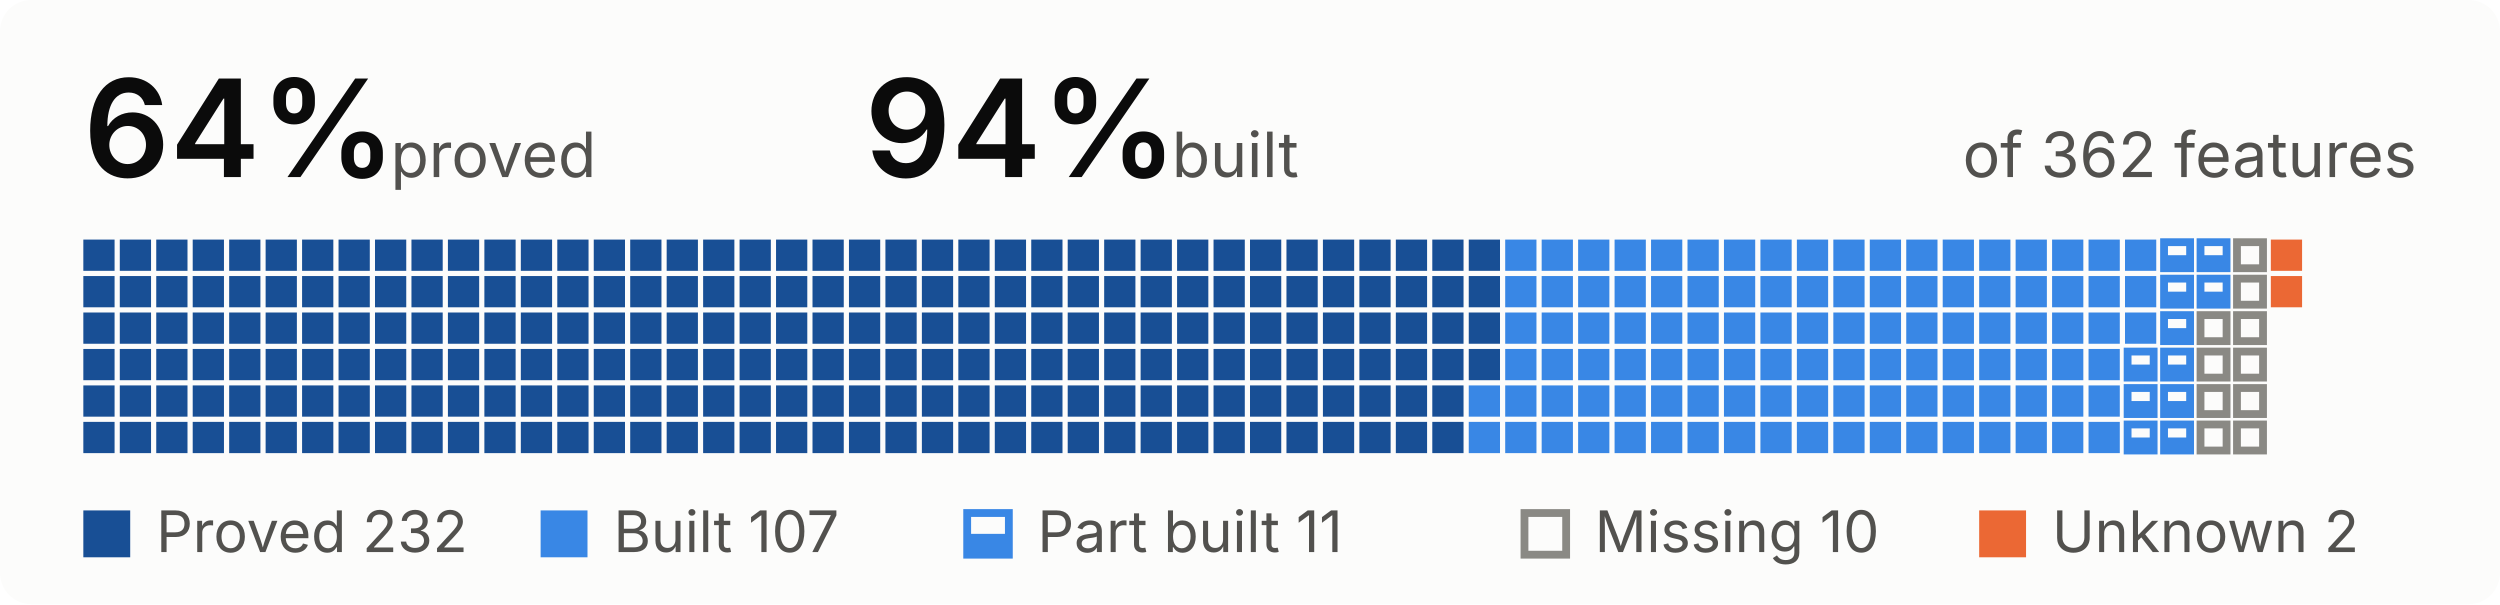
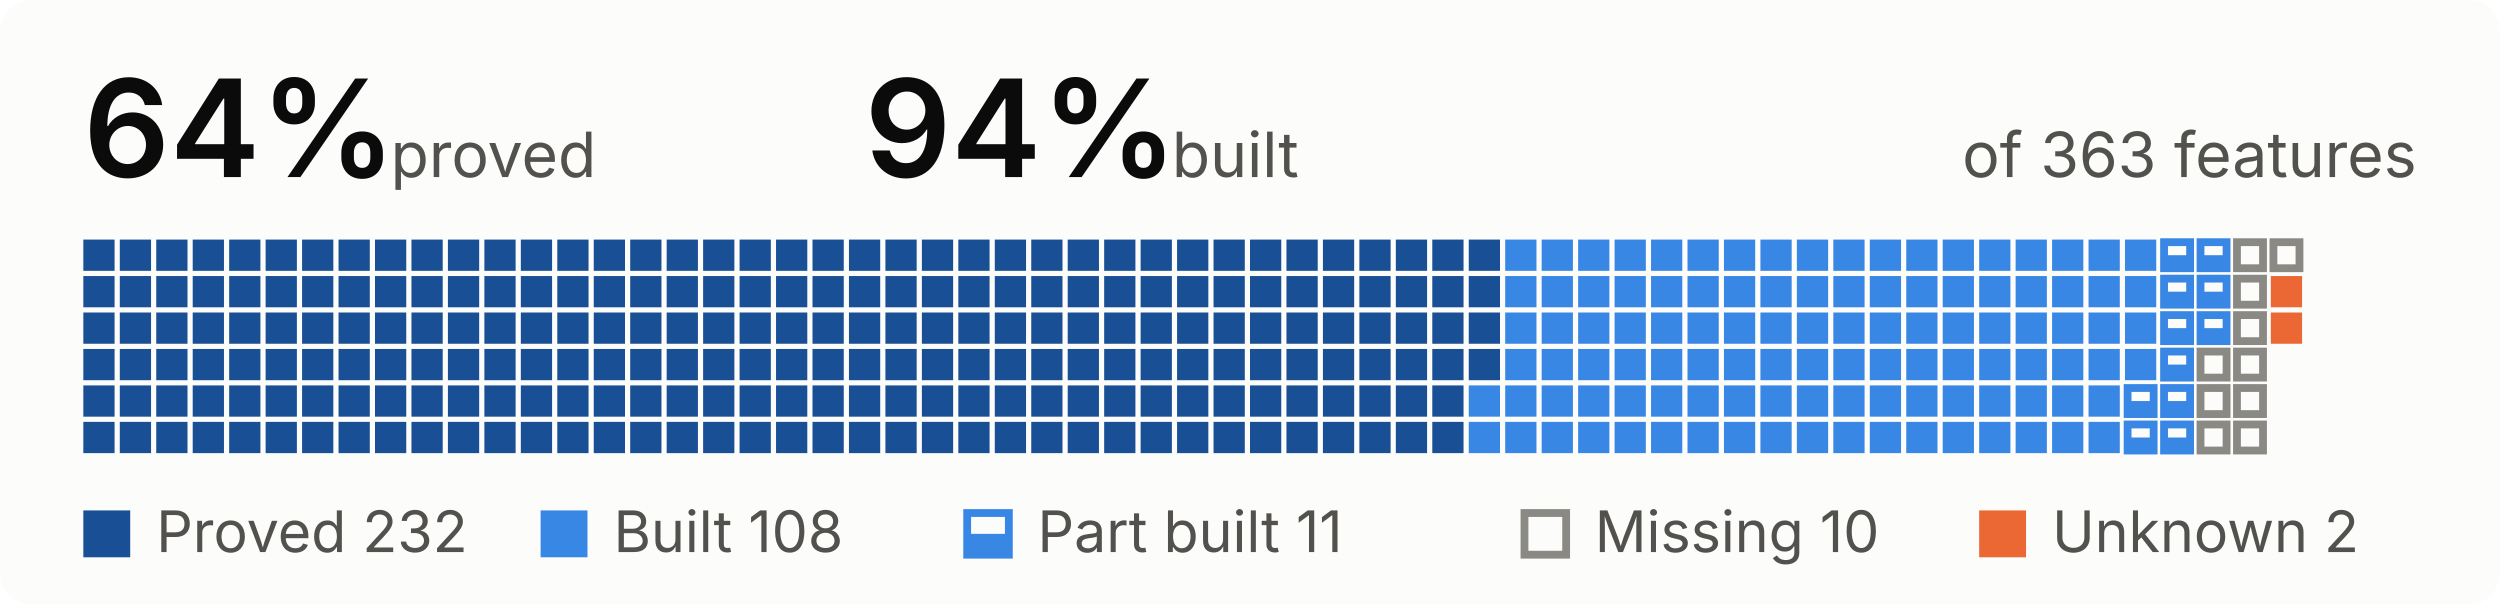
- <svg xmlns="http://www.w3.org/2000/svg" width="480" height="116" viewBox="0 0 480 116" role="img" aria-label="64 percent proved, 94 percent built, of 362 features">
+ <svg xmlns="http://www.w3.org/2000/svg" width="480" height="116" viewBox="0 0 480 116" role="img" aria-label="64 percent proved, 94 percent built, of 363 features">
  <style>
.bg{fill:#fcfcfb}.t{fill:#0b0b0b}.s{fill:#52514e}.rule{fill:#e1e0d9}
.proved{fill:#184f95}.built{fill:#3987e5}.unknown{fill:#eb6834}
.part-o{fill:none;stroke:#3987e5;stroke-width:1.5}.part-f{fill:#3987e5}
.missing{fill:none;stroke:#8a8984;stroke-width:1.5}
.pass{fill:#184f95}.fail{fill:#eb6834}.none{fill:none;stroke:#8a8984;stroke-width:1.5}
@media (prefers-color-scheme:dark){
.bg{fill:#1a1a19}.t{fill:#f0efec}.s{fill:#c3c2b7}.rule{fill:#383835}
.proved{fill:#86b6ef}.built{fill:#3987e5}.unknown{fill:#d95926}
.part-o{stroke:#3987e5}.part-f{fill:#3987e5}
.missing{stroke:#8d8c85}
.pass{fill:#86b6ef}.fail{fill:#d95926}.none{stroke:#8d8c85}
}
text{font-family:system-ui,-apple-system,"Segoe UI",sans-serif;font-size:12px}
.big{font-size:26px;font-weight:600}.b{font-weight:600}.xs{font-size:11px}
</style>
  <rect width="480" height="116" rx="6" class="bg" />
  <text x="16.0" y="34.0" class="t big">64%</text>
  <text x="75.0" y="34.0" class="s">proved</text>
  <text x="166.0" y="34.0" class="t big">94%</text>
  <text x="225.0" y="34.0" class="s">built</text>
-   <text x="464.0" y="34.0" class="s" text-anchor="end">of 362 features</text>
+   <text x="464.0" y="34.0" class="s" text-anchor="end">of 363 features</text>
  <rect x="16.0" y="46.0" width="6" height="6" class="proved" />
  <rect x="16.0" y="53.0" width="6" height="6" class="proved" />
  <rect x="16.0" y="60.0" width="6" height="6" class="proved" />
  <rect x="16.0" y="67.0" width="6" height="6" class="proved" />
  <rect x="16.0" y="74.0" width="6" height="6" class="proved" />
  <rect x="16.0" y="81.0" width="6" height="6" class="proved" />
  <rect x="23.0" y="46.0" width="6" height="6" class="proved" />
  <rect x="23.0" y="53.0" width="6" height="6" class="proved" />
  <rect x="23.0" y="60.0" width="6" height="6" class="proved" />
  <rect x="23.0" y="67.0" width="6" height="6" class="proved" />
  <rect x="23.0" y="74.0" width="6" height="6" class="proved" />
  <rect x="23.0" y="81.0" width="6" height="6" class="proved" />
  <rect x="30.0" y="46.0" width="6" height="6" class="proved" />
  <rect x="30.0" y="53.0" width="6" height="6" class="proved" />
  <rect x="30.0" y="60.0" width="6" height="6" class="proved" />
  <rect x="30.0" y="67.0" width="6" height="6" class="proved" />
  <rect x="30.0" y="74.0" width="6" height="6" class="proved" />
  <rect x="30.0" y="81.0" width="6" height="6" class="proved" />
  <rect x="37.0" y="46.0" width="6" height="6" class="proved" />
  <rect x="37.0" y="53.0" width="6" height="6" class="proved" />
  <rect x="37.0" y="60.0" width="6" height="6" class="proved" />
  <rect x="37.0" y="67.0" width="6" height="6" class="proved" />
  <rect x="37.0" y="74.0" width="6" height="6" class="proved" />
  <rect x="37.0" y="81.0" width="6" height="6" class="proved" />
  <rect x="44.0" y="46.0" width="6" height="6" class="proved" />
  <rect x="44.0" y="53.0" width="6" height="6" class="proved" />
  <rect x="44.0" y="60.0" width="6" height="6" class="proved" />
  <rect x="44.0" y="67.0" width="6" height="6" class="proved" />
  <rect x="44.0" y="74.0" width="6" height="6" class="proved" />
  <rect x="44.0" y="81.0" width="6" height="6" class="proved" />
  <rect x="51.0" y="46.0" width="6" height="6" class="proved" />
  <rect x="51.0" y="53.0" width="6" height="6" class="proved" />
  <rect x="51.0" y="60.0" width="6" height="6" class="proved" />
  <rect x="51.0" y="67.0" width="6" height="6" class="proved" />
  <rect x="51.0" y="74.0" width="6" height="6" class="proved" />
  <rect x="51.0" y="81.0" width="6" height="6" class="proved" />
  <rect x="58.0" y="46.0" width="6" height="6" class="proved" />
  <rect x="58.0" y="53.0" width="6" height="6" class="proved" />
  <rect x="58.0" y="60.0" width="6" height="6" class="proved" />
  <rect x="58.0" y="67.0" width="6" height="6" class="proved" />
  <rect x="58.0" y="74.0" width="6" height="6" class="proved" />
  <rect x="58.0" y="81.0" width="6" height="6" class="proved" />
  <rect x="65.0" y="46.0" width="6" height="6" class="proved" />
  <rect x="65.0" y="53.0" width="6" height="6" class="proved" />
  <rect x="65.0" y="60.0" width="6" height="6" class="proved" />
  <rect x="65.0" y="67.0" width="6" height="6" class="proved" />
  <rect x="65.0" y="74.0" width="6" height="6" class="proved" />
  <rect x="65.0" y="81.0" width="6" height="6" class="proved" />
  <rect x="72.0" y="46.0" width="6" height="6" class="proved" />
  <rect x="72.0" y="53.0" width="6" height="6" class="proved" />
  <rect x="72.0" y="60.0" width="6" height="6" class="proved" />
  <rect x="72.0" y="67.0" width="6" height="6" class="proved" />
  <rect x="72.0" y="74.0" width="6" height="6" class="proved" />
  <rect x="72.0" y="81.0" width="6" height="6" class="proved" />
  <rect x="79.0" y="46.0" width="6" height="6" class="proved" />
  <rect x="79.0" y="53.0" width="6" height="6" class="proved" />
  <rect x="79.0" y="60.0" width="6" height="6" class="proved" />
  <rect x="79.0" y="67.0" width="6" height="6" class="proved" />
  <rect x="79.0" y="74.0" width="6" height="6" class="proved" />
  <rect x="79.0" y="81.0" width="6" height="6" class="proved" />
  <rect x="86.0" y="46.0" width="6" height="6" class="proved" />
  <rect x="86.0" y="53.0" width="6" height="6" class="proved" />
  <rect x="86.0" y="60.0" width="6" height="6" class="proved" />
  <rect x="86.0" y="67.0" width="6" height="6" class="proved" />
  <rect x="86.0" y="74.0" width="6" height="6" class="proved" />
  <rect x="86.0" y="81.0" width="6" height="6" class="proved" />
  <rect x="93.0" y="46.0" width="6" height="6" class="proved" />
  <rect x="93.0" y="53.0" width="6" height="6" class="proved" />
  <rect x="93.0" y="60.0" width="6" height="6" class="proved" />
  <rect x="93.0" y="67.0" width="6" height="6" class="proved" />
  <rect x="93.0" y="74.0" width="6" height="6" class="proved" />
  <rect x="93.0" y="81.0" width="6" height="6" class="proved" />
  <rect x="100.0" y="46.0" width="6" height="6" class="proved" />
  <rect x="100.0" y="53.0" width="6" height="6" class="proved" />
  <rect x="100.0" y="60.0" width="6" height="6" class="proved" />
  <rect x="100.0" y="67.0" width="6" height="6" class="proved" />
  <rect x="100.0" y="74.0" width="6" height="6" class="proved" />
  <rect x="100.0" y="81.0" width="6" height="6" class="proved" />
  <rect x="107.0" y="46.0" width="6" height="6" class="proved" />
  <rect x="107.0" y="53.0" width="6" height="6" class="proved" />
  <rect x="107.0" y="60.0" width="6" height="6" class="proved" />
  <rect x="107.0" y="67.0" width="6" height="6" class="proved" />
  <rect x="107.0" y="74.0" width="6" height="6" class="proved" />
  <rect x="107.0" y="81.0" width="6" height="6" class="proved" />
  <rect x="114.0" y="46.0" width="6" height="6" class="proved" />
  <rect x="114.0" y="53.0" width="6" height="6" class="proved" />
  <rect x="114.0" y="60.0" width="6" height="6" class="proved" />
  <rect x="114.0" y="67.0" width="6" height="6" class="proved" />
  <rect x="114.0" y="74.0" width="6" height="6" class="proved" />
  <rect x="114.0" y="81.0" width="6" height="6" class="proved" />
  <rect x="121.0" y="46.0" width="6" height="6" class="proved" />
  <rect x="121.0" y="53.0" width="6" height="6" class="proved" />
  <rect x="121.0" y="60.0" width="6" height="6" class="proved" />
  <rect x="121.0" y="67.0" width="6" height="6" class="proved" />
  <rect x="121.0" y="74.0" width="6" height="6" class="proved" />
  <rect x="121.0" y="81.0" width="6" height="6" class="proved" />
  <rect x="128.0" y="46.0" width="6" height="6" class="proved" />
  <rect x="128.0" y="53.0" width="6" height="6" class="proved" />
  <rect x="128.0" y="60.0" width="6" height="6" class="proved" />
  <rect x="128.0" y="67.0" width="6" height="6" class="proved" />
  <rect x="128.0" y="74.0" width="6" height="6" class="proved" />
  <rect x="128.0" y="81.0" width="6" height="6" class="proved" />
  <rect x="135.0" y="46.0" width="6" height="6" class="proved" />
  <rect x="135.0" y="53.0" width="6" height="6" class="proved" />
  <rect x="135.0" y="60.0" width="6" height="6" class="proved" />
  <rect x="135.0" y="67.0" width="6" height="6" class="proved" />
  <rect x="135.0" y="74.0" width="6" height="6" class="proved" />
  <rect x="135.0" y="81.0" width="6" height="6" class="proved" />
  <rect x="142.0" y="46.0" width="6" height="6" class="proved" />
  <rect x="142.0" y="53.0" width="6" height="6" class="proved" />
  <rect x="142.0" y="60.0" width="6" height="6" class="proved" />
  <rect x="142.0" y="67.0" width="6" height="6" class="proved" />
  <rect x="142.0" y="74.0" width="6" height="6" class="proved" />
  <rect x="142.0" y="81.0" width="6" height="6" class="proved" />
  <rect x="149.0" y="46.0" width="6" height="6" class="proved" />
  <rect x="149.0" y="53.0" width="6" height="6" class="proved" />
  <rect x="149.0" y="60.0" width="6" height="6" class="proved" />
  <rect x="149.0" y="67.0" width="6" height="6" class="proved" />
  <rect x="149.0" y="74.0" width="6" height="6" class="proved" />
  <rect x="149.0" y="81.0" width="6" height="6" class="proved" />
  <rect x="156.0" y="46.0" width="6" height="6" class="proved" />
  <rect x="156.0" y="53.0" width="6" height="6" class="proved" />
  <rect x="156.0" y="60.0" width="6" height="6" class="proved" />
  <rect x="156.0" y="67.0" width="6" height="6" class="proved" />
  <rect x="156.0" y="74.0" width="6" height="6" class="proved" />
  <rect x="156.0" y="81.0" width="6" height="6" class="proved" />
  <rect x="163.0" y="46.0" width="6" height="6" class="proved" />
  <rect x="163.0" y="53.0" width="6" height="6" class="proved" />
  <rect x="163.0" y="60.0" width="6" height="6" class="proved" />
  <rect x="163.0" y="67.0" width="6" height="6" class="proved" />
  <rect x="163.0" y="74.0" width="6" height="6" class="proved" />
  <rect x="163.0" y="81.0" width="6" height="6" class="proved" />
  <rect x="170.0" y="46.0" width="6" height="6" class="proved" />
  <rect x="170.0" y="53.0" width="6" height="6" class="proved" />
  <rect x="170.0" y="60.0" width="6" height="6" class="proved" />
  <rect x="170.0" y="67.0" width="6" height="6" class="proved" />
  <rect x="170.0" y="74.0" width="6" height="6" class="proved" />
  <rect x="170.0" y="81.0" width="6" height="6" class="proved" />
  <rect x="177.0" y="46.0" width="6" height="6" class="proved" />
  <rect x="177.0" y="53.0" width="6" height="6" class="proved" />
  <rect x="177.0" y="60.0" width="6" height="6" class="proved" />
  <rect x="177.0" y="67.0" width="6" height="6" class="proved" />
  <rect x="177.0" y="74.0" width="6" height="6" class="proved" />
  <rect x="177.0" y="81.0" width="6" height="6" class="proved" />
  <rect x="184.0" y="46.0" width="6" height="6" class="proved" />
  <rect x="184.0" y="53.0" width="6" height="6" class="proved" />
  <rect x="184.0" y="60.0" width="6" height="6" class="proved" />
  <rect x="184.0" y="67.0" width="6" height="6" class="proved" />
  <rect x="184.0" y="74.0" width="6" height="6" class="proved" />
  <rect x="184.0" y="81.0" width="6" height="6" class="proved" />
  <rect x="191.0" y="46.0" width="6" height="6" class="proved" />
  <rect x="191.0" y="53.0" width="6" height="6" class="proved" />
  <rect x="191.0" y="60.0" width="6" height="6" class="proved" />
  <rect x="191.0" y="67.0" width="6" height="6" class="proved" />
  <rect x="191.0" y="74.0" width="6" height="6" class="proved" />
  <rect x="191.0" y="81.0" width="6" height="6" class="proved" />
  <rect x="198.0" y="46.0" width="6" height="6" class="proved" />
  <rect x="198.0" y="53.0" width="6" height="6" class="proved" />
  <rect x="198.0" y="60.0" width="6" height="6" class="proved" />
  <rect x="198.0" y="67.0" width="6" height="6" class="proved" />
  <rect x="198.0" y="74.0" width="6" height="6" class="proved" />
  <rect x="198.0" y="81.0" width="6" height="6" class="proved" />
  <rect x="205.0" y="46.0" width="6" height="6" class="proved" />
  <rect x="205.0" y="53.0" width="6" height="6" class="proved" />
  <rect x="205.0" y="60.0" width="6" height="6" class="proved" />
  <rect x="205.0" y="67.0" width="6" height="6" class="proved" />
  <rect x="205.0" y="74.0" width="6" height="6" class="proved" />
  <rect x="205.0" y="81.0" width="6" height="6" class="proved" />
  <rect x="212.0" y="46.0" width="6" height="6" class="proved" />
  <rect x="212.0" y="53.0" width="6" height="6" class="proved" />
  <rect x="212.0" y="60.0" width="6" height="6" class="proved" />
  <rect x="212.0" y="67.0" width="6" height="6" class="proved" />
  <rect x="212.0" y="74.0" width="6" height="6" class="proved" />
  <rect x="212.0" y="81.0" width="6" height="6" class="proved" />
  <rect x="219.0" y="46.0" width="6" height="6" class="proved" />
  <rect x="219.0" y="53.0" width="6" height="6" class="proved" />
  <rect x="219.0" y="60.0" width="6" height="6" class="proved" />
  <rect x="219.0" y="67.0" width="6" height="6" class="proved" />
  <rect x="219.0" y="74.0" width="6" height="6" class="proved" />
  <rect x="219.0" y="81.0" width="6" height="6" class="proved" />
  <rect x="226.0" y="46.0" width="6" height="6" class="proved" />
  <rect x="226.0" y="53.0" width="6" height="6" class="proved" />
  <rect x="226.0" y="60.0" width="6" height="6" class="proved" />
  <rect x="226.0" y="67.0" width="6" height="6" class="proved" />
  <rect x="226.0" y="74.0" width="6" height="6" class="proved" />
  <rect x="226.0" y="81.0" width="6" height="6" class="proved" />
  <rect x="233.0" y="46.0" width="6" height="6" class="proved" />
  <rect x="233.0" y="53.0" width="6" height="6" class="proved" />
  <rect x="233.0" y="60.0" width="6" height="6" class="proved" />
  <rect x="233.0" y="67.0" width="6" height="6" class="proved" />
  <rect x="233.0" y="74.0" width="6" height="6" class="proved" />
  <rect x="233.0" y="81.0" width="6" height="6" class="proved" />
  <rect x="240.0" y="46.0" width="6" height="6" class="proved" />
  <rect x="240.0" y="53.0" width="6" height="6" class="proved" />
  <rect x="240.0" y="60.0" width="6" height="6" class="proved" />
  <rect x="240.0" y="67.0" width="6" height="6" class="proved" />
  <rect x="240.0" y="74.0" width="6" height="6" class="proved" />
  <rect x="240.0" y="81.0" width="6" height="6" class="proved" />
  <rect x="247.0" y="46.0" width="6" height="6" class="proved" />
  <rect x="247.0" y="53.0" width="6" height="6" class="proved" />
  <rect x="247.0" y="60.0" width="6" height="6" class="proved" />
  <rect x="247.0" y="67.0" width="6" height="6" class="proved" />
  <rect x="247.0" y="74.0" width="6" height="6" class="proved" />
  <rect x="247.0" y="81.0" width="6" height="6" class="proved" />
  <rect x="254.0" y="46.0" width="6" height="6" class="proved" />
  <rect x="254.0" y="53.0" width="6" height="6" class="proved" />
  <rect x="254.0" y="60.0" width="6" height="6" class="proved" />
  <rect x="254.0" y="67.0" width="6" height="6" class="proved" />
  <rect x="254.0" y="74.0" width="6" height="6" class="proved" />
  <rect x="254.0" y="81.0" width="6" height="6" class="proved" />
  <rect x="261.0" y="46.0" width="6" height="6" class="proved" />
  <rect x="261.0" y="53.0" width="6" height="6" class="proved" />
  <rect x="261.0" y="60.0" width="6" height="6" class="proved" />
  <rect x="261.0" y="67.0" width="6" height="6" class="proved" />
  <rect x="261.0" y="74.0" width="6" height="6" class="proved" />
  <rect x="261.0" y="81.0" width="6" height="6" class="proved" />
  <rect x="268.0" y="46.0" width="6" height="6" class="proved" />
  <rect x="268.0" y="53.0" width="6" height="6" class="proved" />
  <rect x="268.0" y="60.0" width="6" height="6" class="proved" />
  <rect x="268.0" y="67.0" width="6" height="6" class="proved" />
  <rect x="268.0" y="74.0" width="6" height="6" class="proved" />
  <rect x="268.0" y="81.0" width="6" height="6" class="proved" />
  <rect x="275.0" y="46.0" width="6" height="6" class="proved" />
  <rect x="275.0" y="53.0" width="6" height="6" class="proved" />
  <rect x="275.0" y="60.0" width="6" height="6" class="proved" />
  <rect x="275.0" y="67.0" width="6" height="6" class="proved" />
  <rect x="275.0" y="74.0" width="6" height="6" class="proved" />
  <rect x="275.0" y="81.0" width="6" height="6" class="proved" />
  <rect x="282.0" y="46.0" width="6" height="6" class="proved" />
  <rect x="282.0" y="53.0" width="6" height="6" class="proved" />
  <rect x="282.0" y="60.0" width="6" height="6" class="proved" />
  <rect x="282.0" y="67.0" width="6" height="6" class="proved" />
  <rect x="282.0" y="74.0" width="6" height="6" class="built" />
  <rect x="282.0" y="81.0" width="6" height="6" class="built" />
  <rect x="289.0" y="46.0" width="6" height="6" class="built" />
  <rect x="289.0" y="53.0" width="6" height="6" class="built" />
  <rect x="289.0" y="60.0" width="6" height="6" class="built" />
  <rect x="289.0" y="67.0" width="6" height="6" class="built" />
  <rect x="289.0" y="74.0" width="6" height="6" class="built" />
  <rect x="289.0" y="81.0" width="6" height="6" class="built" />
  <rect x="296.0" y="46.0" width="6" height="6" class="built" />
  <rect x="296.0" y="53.0" width="6" height="6" class="built" />
  <rect x="296.0" y="60.0" width="6" height="6" class="built" />
  <rect x="296.0" y="67.0" width="6" height="6" class="built" />
  <rect x="296.0" y="74.0" width="6" height="6" class="built" />
  <rect x="296.0" y="81.0" width="6" height="6" class="built" />
  <rect x="303.0" y="46.0" width="6" height="6" class="built" />
  <rect x="303.0" y="53.0" width="6" height="6" class="built" />
  <rect x="303.0" y="60.0" width="6" height="6" class="built" />
  <rect x="303.0" y="67.0" width="6" height="6" class="built" />
  <rect x="303.0" y="74.0" width="6" height="6" class="built" />
  <rect x="303.0" y="81.0" width="6" height="6" class="built" />
  <rect x="310.0" y="46.0" width="6" height="6" class="built" />
  <rect x="310.0" y="53.0" width="6" height="6" class="built" />
  <rect x="310.0" y="60.0" width="6" height="6" class="built" />
  <rect x="310.0" y="67.0" width="6" height="6" class="built" />
  <rect x="310.0" y="74.0" width="6" height="6" class="built" />
  <rect x="310.0" y="81.0" width="6" height="6" class="built" />
  <rect x="317.0" y="46.0" width="6" height="6" class="built" />
  <rect x="317.0" y="53.0" width="6" height="6" class="built" />
  <rect x="317.0" y="60.0" width="6" height="6" class="built" />
  <rect x="317.0" y="67.0" width="6" height="6" class="built" />
  <rect x="317.0" y="74.0" width="6" height="6" class="built" />
  <rect x="317.0" y="81.0" width="6" height="6" class="built" />
  <rect x="324.0" y="46.0" width="6" height="6" class="built" />
  <rect x="324.0" y="53.0" width="6" height="6" class="built" />
  <rect x="324.0" y="60.0" width="6" height="6" class="built" />
  <rect x="324.0" y="67.0" width="6" height="6" class="built" />
  <rect x="324.0" y="74.0" width="6" height="6" class="built" />
  <rect x="324.0" y="81.0" width="6" height="6" class="built" />
  <rect x="331.0" y="46.0" width="6" height="6" class="built" />
  <rect x="331.0" y="53.0" width="6" height="6" class="built" />
  <rect x="331.0" y="60.0" width="6" height="6" class="built" />
  <rect x="331.0" y="67.0" width="6" height="6" class="built" />
  <rect x="331.0" y="74.0" width="6" height="6" class="built" />
  <rect x="331.0" y="81.0" width="6" height="6" class="built" />
  <rect x="338.0" y="46.0" width="6" height="6" class="built" />
  <rect x="338.0" y="53.0" width="6" height="6" class="built" />
  <rect x="338.0" y="60.0" width="6" height="6" class="built" />
  <rect x="338.0" y="67.0" width="6" height="6" class="built" />
  <rect x="338.0" y="74.0" width="6" height="6" class="built" />
  <rect x="338.0" y="81.0" width="6" height="6" class="built" />
  <rect x="345.0" y="46.0" width="6" height="6" class="built" />
  <rect x="345.0" y="53.0" width="6" height="6" class="built" />
  <rect x="345.0" y="60.0" width="6" height="6" class="built" />
  <rect x="345.0" y="67.0" width="6" height="6" class="built" />
  <rect x="345.0" y="74.0" width="6" height="6" class="built" />
  <rect x="345.0" y="81.0" width="6" height="6" class="built" />
  <rect x="352.0" y="46.0" width="6" height="6" class="built" />
  <rect x="352.0" y="53.0" width="6" height="6" class="built" />
  <rect x="352.0" y="60.0" width="6" height="6" class="built" />
  <rect x="352.0" y="67.0" width="6" height="6" class="built" />
  <rect x="352.0" y="74.0" width="6" height="6" class="built" />
  <rect x="352.0" y="81.0" width="6" height="6" class="built" />
  <rect x="359.0" y="46.0" width="6" height="6" class="built" />
  <rect x="359.0" y="53.0" width="6" height="6" class="built" />
  <rect x="359.0" y="60.0" width="6" height="6" class="built" />
  <rect x="359.0" y="67.0" width="6" height="6" class="built" />
  <rect x="359.0" y="74.0" width="6" height="6" class="built" />
  <rect x="359.0" y="81.0" width="6" height="6" class="built" />
  <rect x="366.0" y="46.0" width="6" height="6" class="built" />
  <rect x="366.0" y="53.0" width="6" height="6" class="built" />
  <rect x="366.0" y="60.0" width="6" height="6" class="built" />
  <rect x="366.0" y="67.0" width="6" height="6" class="built" />
  <rect x="366.0" y="74.0" width="6" height="6" class="built" />
  <rect x="366.0" y="81.0" width="6" height="6" class="built" />
  <rect x="373.0" y="46.0" width="6" height="6" class="built" />
  <rect x="373.0" y="53.0" width="6" height="6" class="built" />
  <rect x="373.0" y="60.0" width="6" height="6" class="built" />
  <rect x="373.0" y="67.0" width="6" height="6" class="built" />
  <rect x="373.0" y="74.0" width="6" height="6" class="built" />
  <rect x="373.0" y="81.0" width="6" height="6" class="built" />
  <rect x="380.0" y="46.0" width="6" height="6" class="built" />
  <rect x="380.0" y="53.0" width="6" height="6" class="built" />
  <rect x="380.0" y="60.0" width="6" height="6" class="built" />
  <rect x="380.0" y="67.0" width="6" height="6" class="built" />
  <rect x="380.0" y="74.0" width="6" height="6" class="built" />
  <rect x="380.0" y="81.0" width="6" height="6" class="built" />
  <rect x="387.0" y="46.0" width="6" height="6" class="built" />
  <rect x="387.0" y="53.0" width="6" height="6" class="built" />
  <rect x="387.0" y="60.0" width="6" height="6" class="built" />
  <rect x="387.0" y="67.0" width="6" height="6" class="built" />
  <rect x="387.0" y="74.0" width="6" height="6" class="built" />
  <rect x="387.0" y="81.0" width="6" height="6" class="built" />
  <rect x="394.0" y="46.0" width="6" height="6" class="built" />
  <rect x="394.0" y="53.0" width="6" height="6" class="built" />
  <rect x="394.0" y="60.0" width="6" height="6" class="built" />
  <rect x="394.0" y="67.0" width="6" height="6" class="built" />
  <rect x="394.0" y="74.0" width="6" height="6" class="built" />
  <rect x="394.0" y="81.0" width="6" height="6" class="built" />
  <rect x="401.0" y="46.0" width="6" height="6" class="built" />
  <rect x="401.0" y="53.0" width="6" height="6" class="built" />
  <rect x="401.0" y="60.0" width="6" height="6" class="built" />
  <rect x="401.0" y="67.0" width="6" height="6" class="built" />
  <rect x="401.0" y="74.0" width="6" height="6" class="built" />
  <rect x="401.0" y="81.0" width="6" height="6" class="built" />
  <rect x="408.0" y="46.0" width="6" height="6" class="built" />
  <rect x="408.0" y="53.0" width="6" height="6" class="built" />
  <rect x="408.0" y="60.0" width="6" height="6" class="built" />
-   <rect x="408.5" y="67.5" width="5" height="5" fill="none" class="part-o" />
-   <rect x="408.0" y="70.0" width="6" height="3.0" class="part-f" />
+   <rect x="408.0" y="67.0" width="6" height="6" class="built" />
  <rect x="408.5" y="74.5" width="5" height="5" fill="none" class="part-o" />
  <rect x="408.0" y="77.0" width="6" height="3.0" class="part-f" />
  <rect x="408.5" y="81.5" width="5" height="5" fill="none" class="part-o" />
  <rect x="408.0" y="84.0" width="6" height="3.0" class="part-f" />
  <rect x="415.5" y="46.5" width="5" height="5" fill="none" class="part-o" />
  <rect x="415.0" y="49.0" width="6" height="3.0" class="part-f" />
  <rect x="415.5" y="53.5" width="5" height="5" fill="none" class="part-o" />
  <rect x="415.0" y="56.0" width="6" height="3.0" class="part-f" />
  <rect x="415.5" y="60.5" width="5" height="5" fill="none" class="part-o" />
  <rect x="415.0" y="63.0" width="6" height="3.0" class="part-f" />
  <rect x="415.5" y="67.5" width="5" height="5" fill="none" class="part-o" />
  <rect x="415.0" y="70.0" width="6" height="3.0" class="part-f" />
  <rect x="415.5" y="74.5" width="5" height="5" fill="none" class="part-o" />
  <rect x="415.0" y="77.0" width="6" height="3.0" class="part-f" />
  <rect x="415.5" y="81.5" width="5" height="5" fill="none" class="part-o" />
  <rect x="415.0" y="84.0" width="6" height="3.0" class="part-f" />
  <rect x="422.5" y="46.5" width="5" height="5" fill="none" class="part-o" />
  <rect x="422.0" y="49.0" width="6" height="3.0" class="part-f" />
  <rect x="422.5" y="53.5" width="5" height="5" fill="none" class="part-o" />
  <rect x="422.0" y="56.0" width="6" height="3.0" class="part-f" />
-   <rect x="422.5" y="60.5" width="5" height="5" fill="none" class="missing" />
+   <rect x="422.5" y="60.5" width="5" height="5" fill="none" class="part-o" />
+   <rect x="422.0" y="63.0" width="6" height="3.0" class="part-f" />
  <rect x="422.5" y="67.5" width="5" height="5" fill="none" class="missing" />
  <rect x="422.5" y="74.5" width="5" height="5" fill="none" class="missing" />
  <rect x="422.5" y="81.5" width="5" height="5" fill="none" class="missing" />
  <rect x="429.5" y="46.5" width="5" height="5" fill="none" class="missing" />
  <rect x="429.5" y="53.5" width="5" height="5" fill="none" class="missing" />
  <rect x="429.5" y="60.5" width="5" height="5" fill="none" class="missing" />
  <rect x="429.5" y="67.5" width="5" height="5" fill="none" class="missing" />
  <rect x="429.5" y="74.5" width="5" height="5" fill="none" class="missing" />
  <rect x="429.5" y="81.5" width="5" height="5" fill="none" class="missing" />
-   <rect x="436.0" y="46.0" width="6" height="6" class="unknown" />
+   <rect x="436.5" y="46.5" width="5" height="5" fill="none" class="missing" />
  <rect x="436.0" y="53.0" width="6" height="6" class="unknown" />
+   <rect x="436.0" y="60.0" width="6" height="6" class="unknown" />
  <rect x="16.0" y="98.0" width="9" height="9" class="proved" />
  <text x="30.0" y="106.0" class="s xs">Proved 232</text>
  <rect x="103.8" y="98.0" width="9" height="9" class="built" />
-   <text x="117.8" y="106.0" class="s xs">Built 107</text>
+   <text x="117.8" y="106.0" class="s xs">Built 108</text>
  <rect x="185.7" y="98.5" width="8" height="8" fill="none" class="part-o" />
  <rect x="185.2" y="102.5" width="9" height="4.5" class="part-f" />
  <text x="199.2" y="106.0" class="s xs">Part built 11</text>
  <rect x="292.7" y="98.5" width="8" height="8" fill="none" class="missing" />
  <text x="306.2" y="106.0" class="s xs">Missing 10</text>
  <rect x="380.0" y="98.0" width="9" height="9" class="unknown" />
  <text x="394.0" y="106.0" class="s xs">Unknown 2</text>
</svg>
